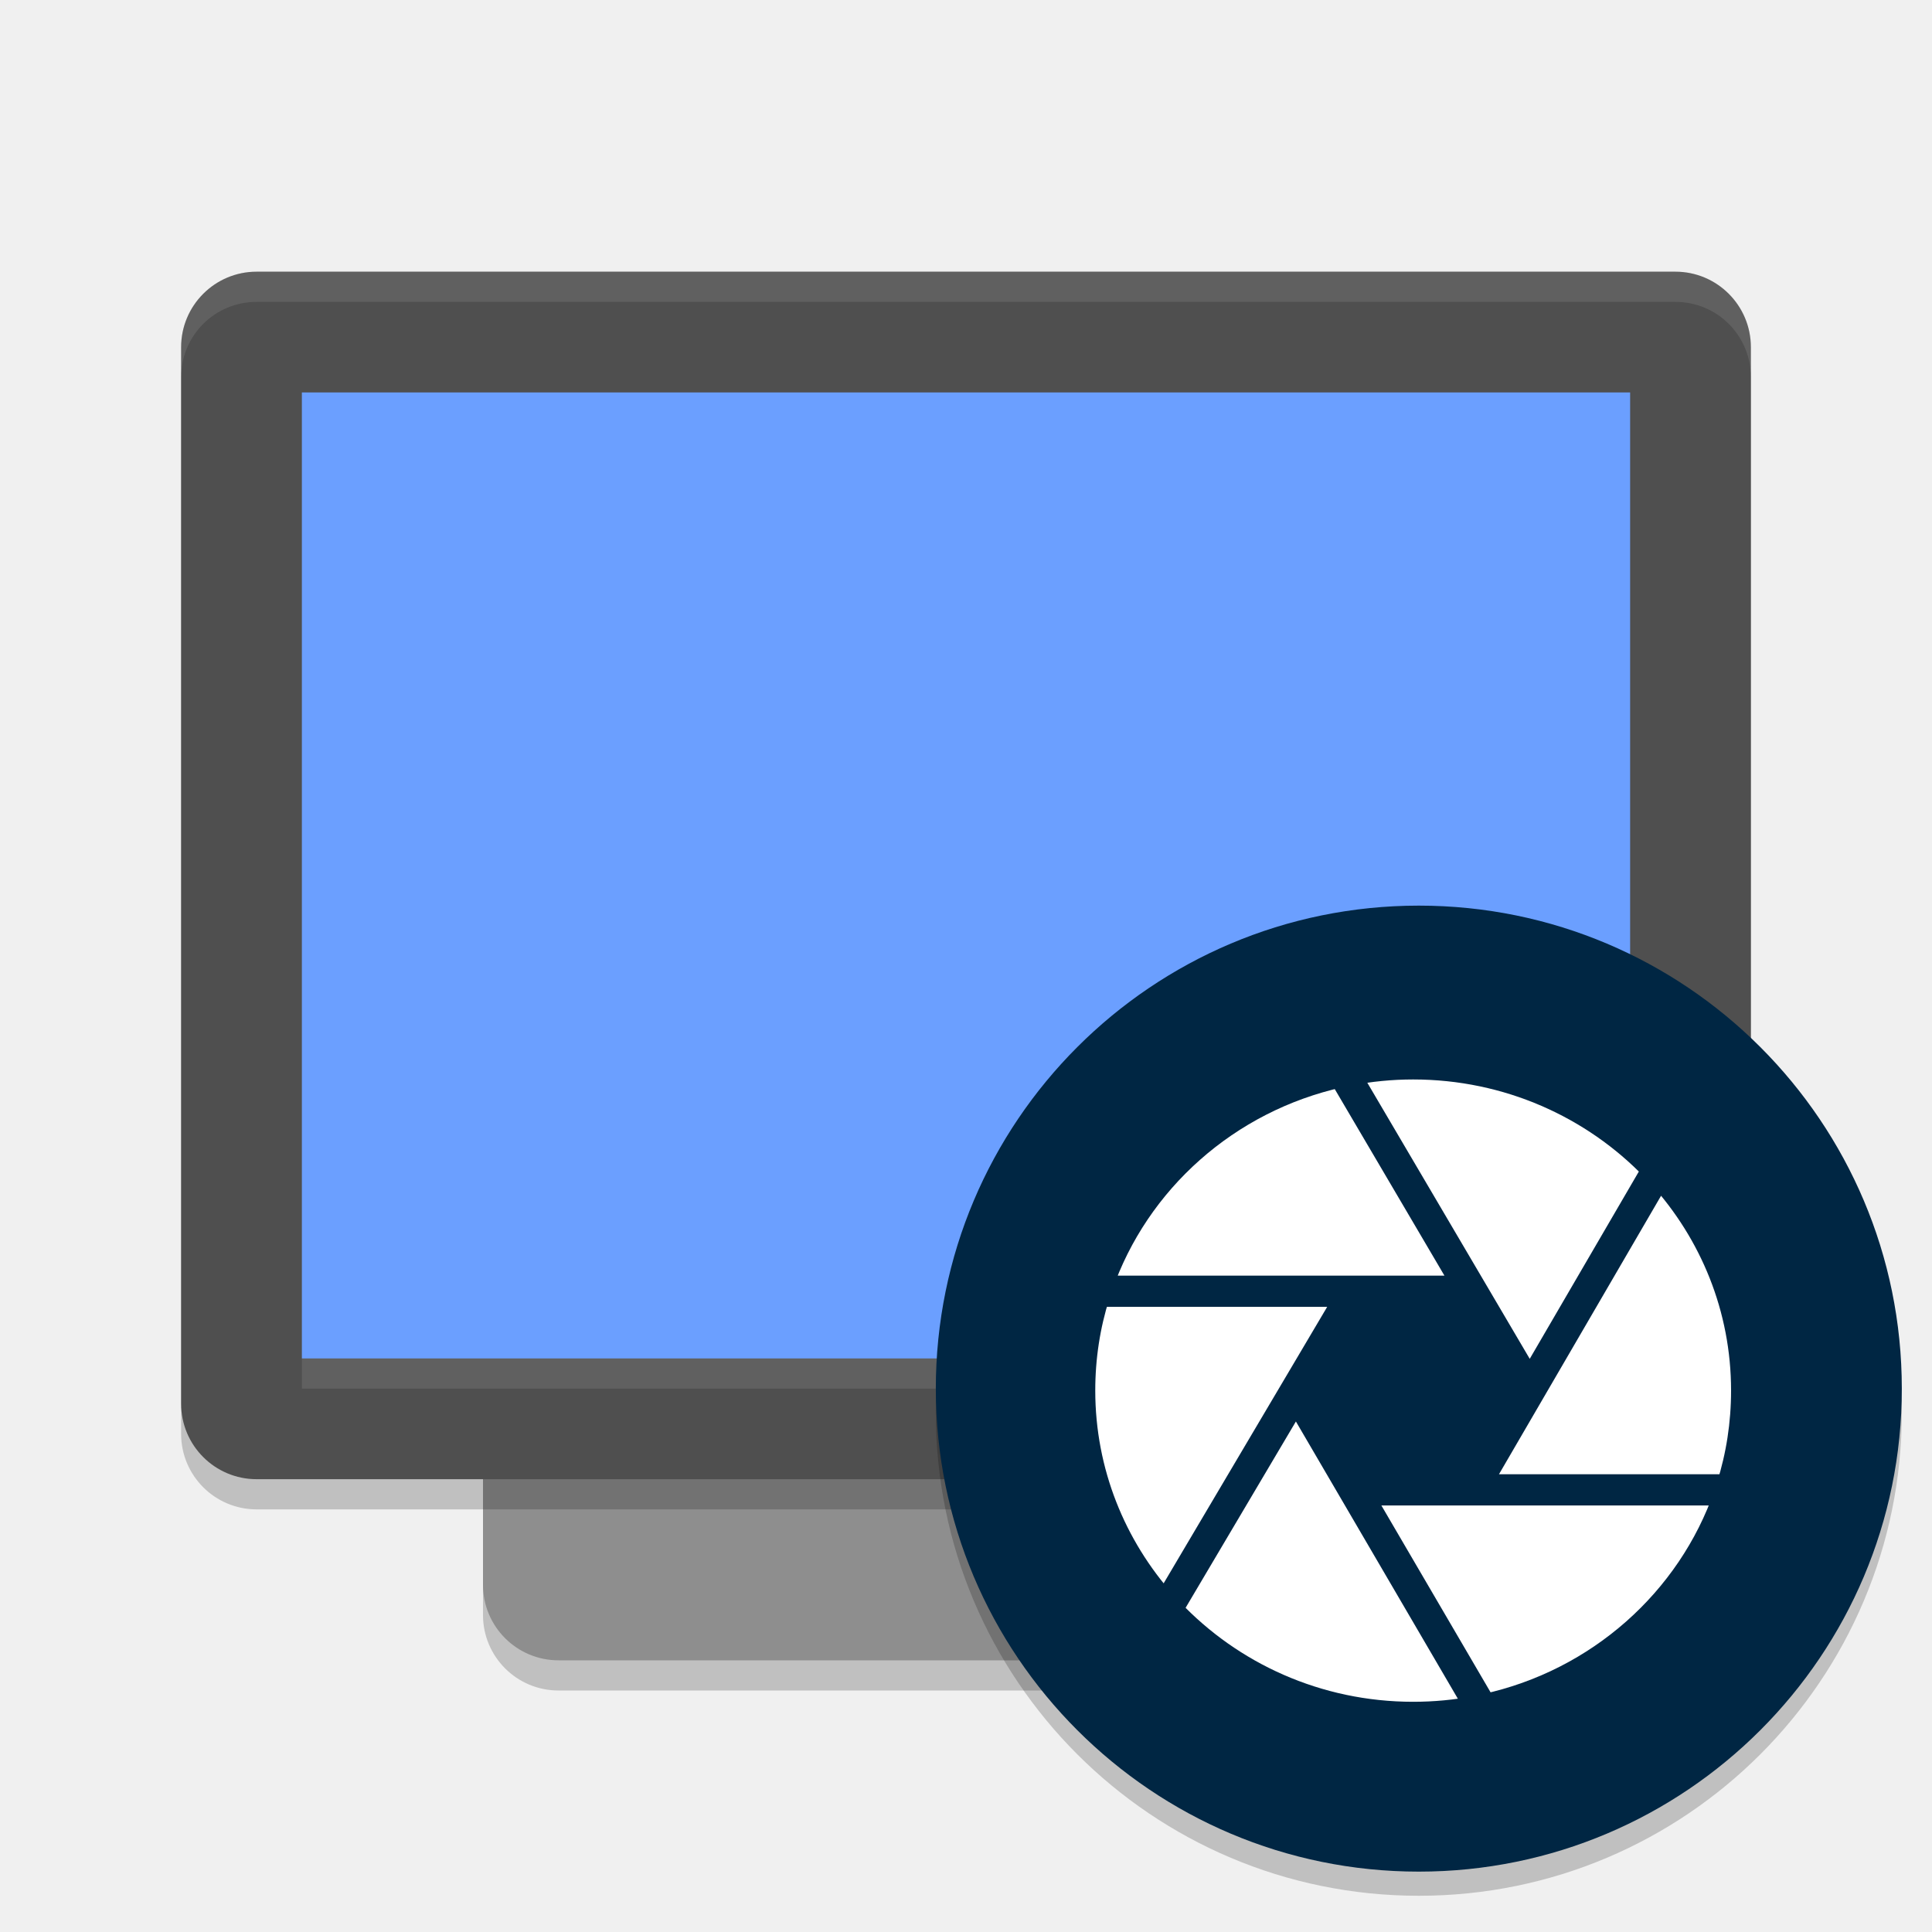
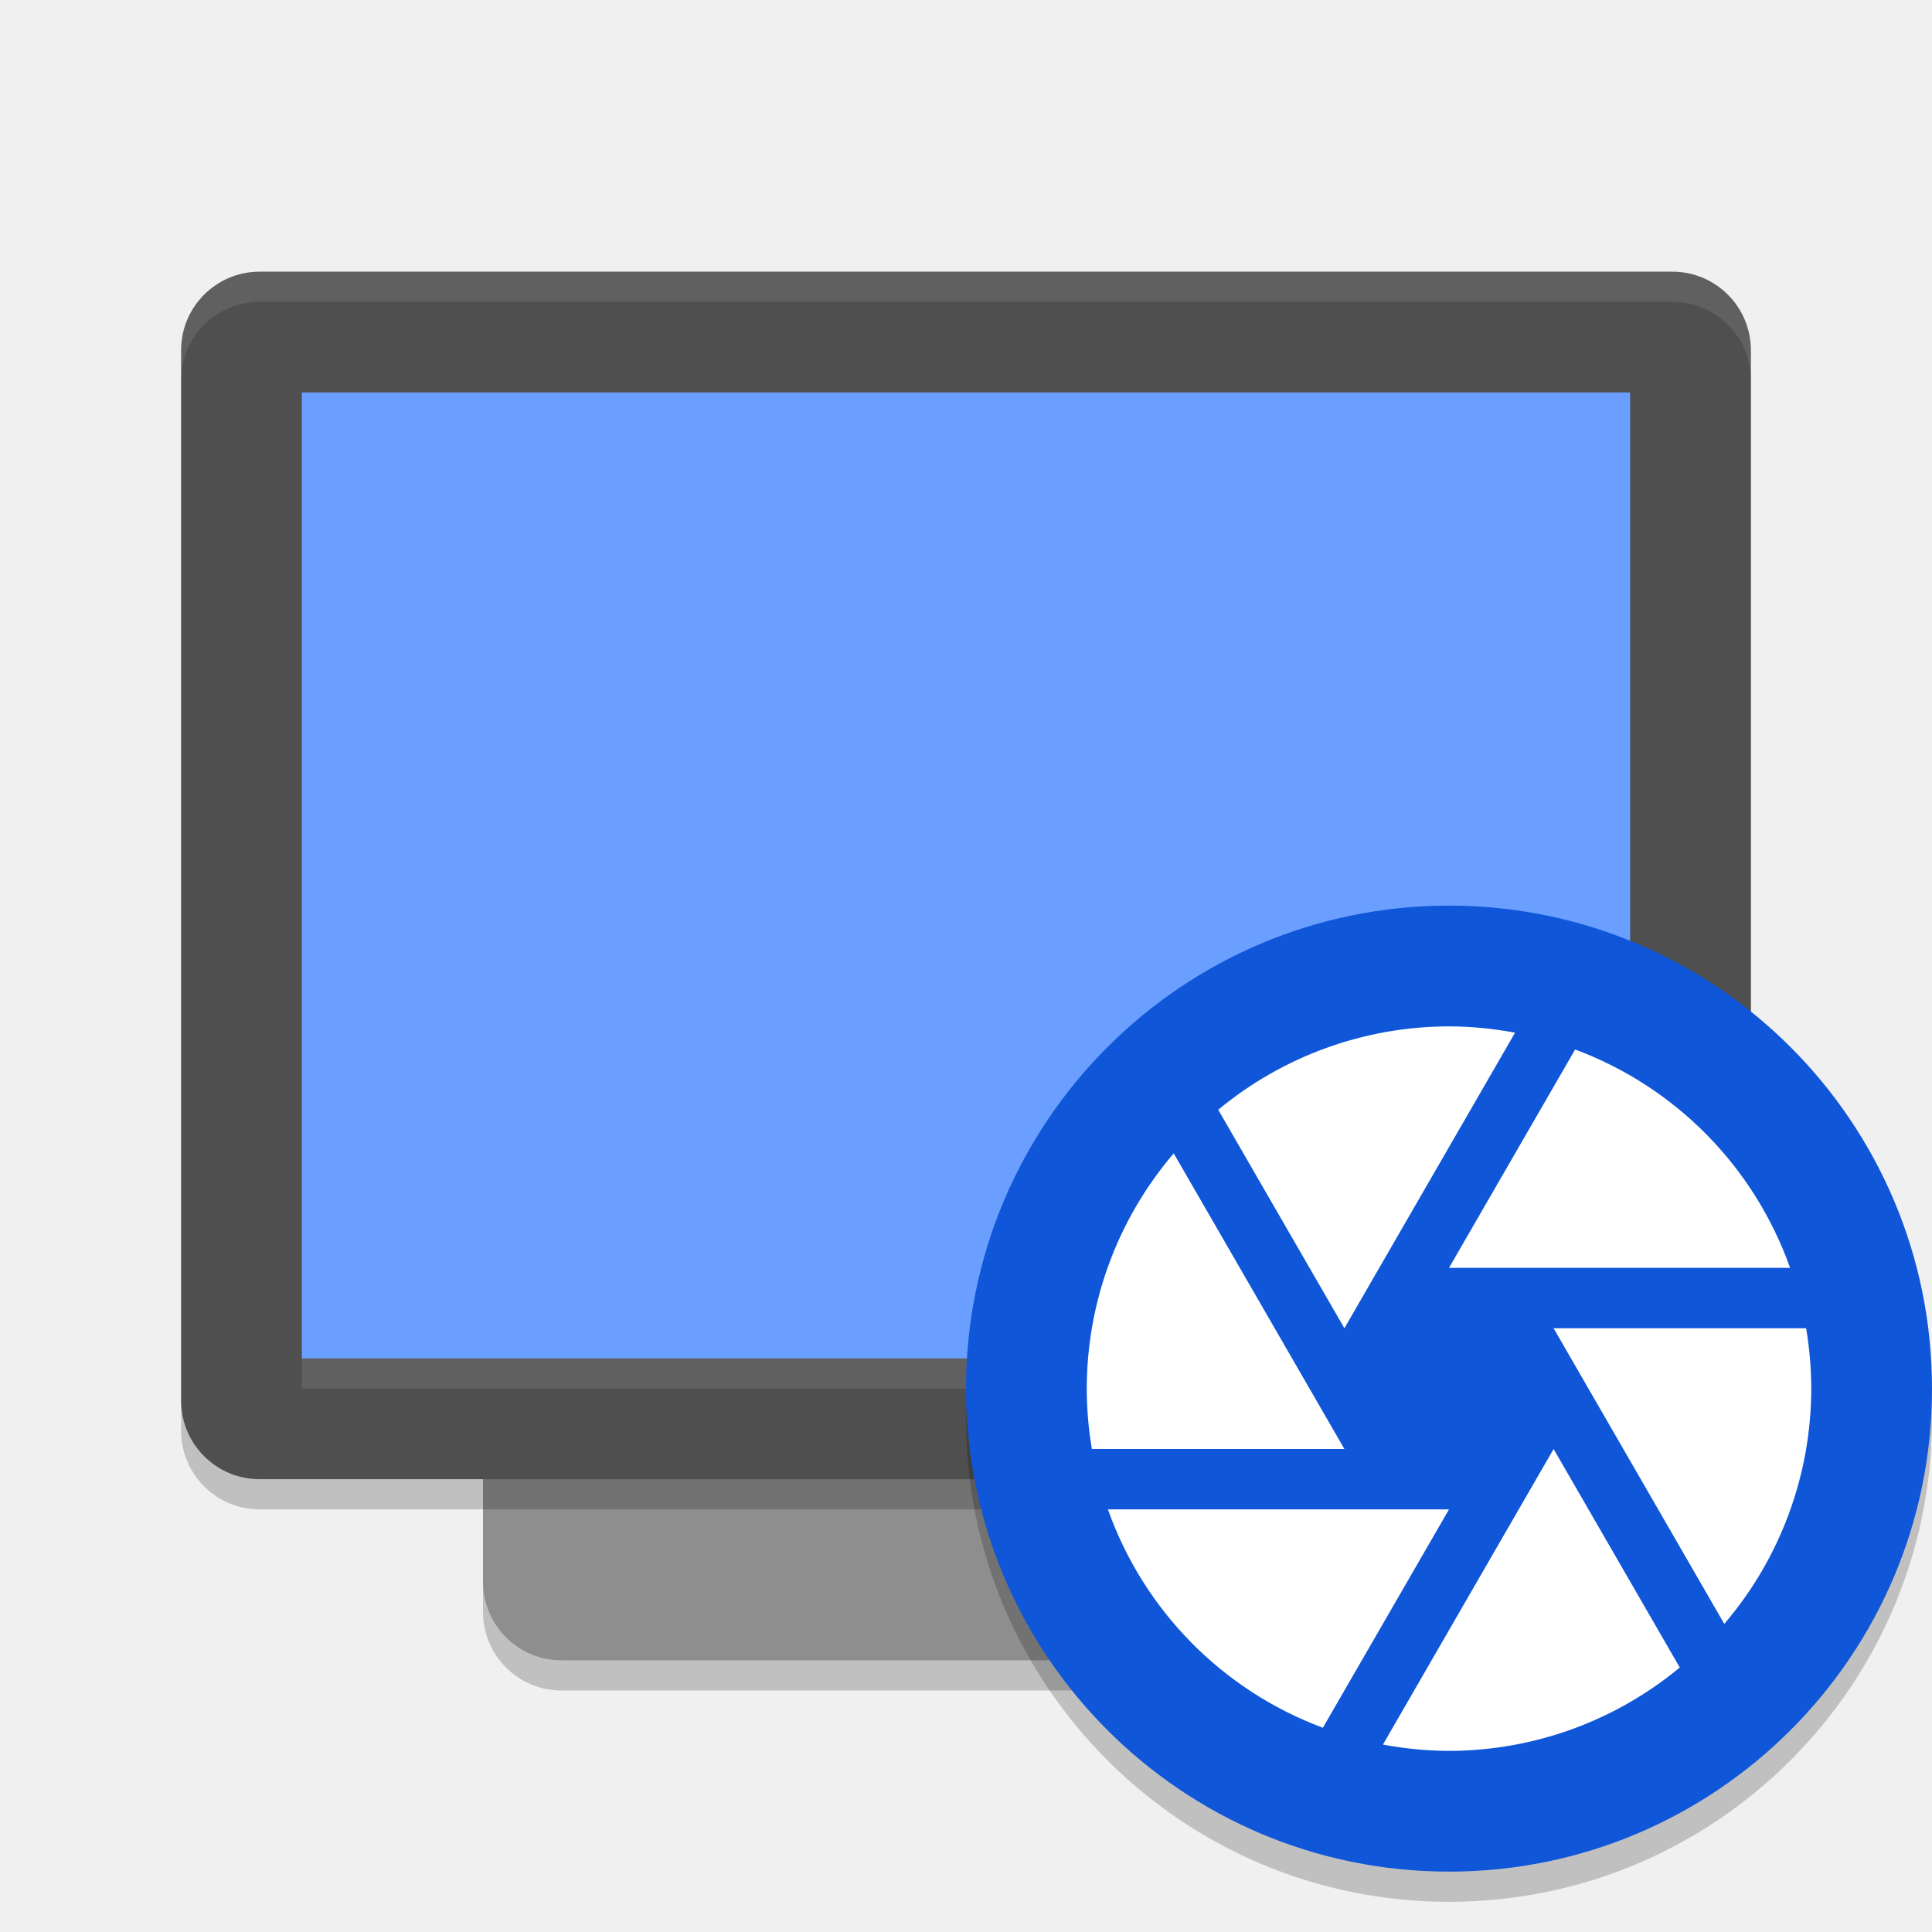
- <svg xmlns="http://www.w3.org/2000/svg" width="64" height="64" version="1" id="svg16">
-   <defs id="defs20" />
-   <g id="layer3" style="display:inline">
-     <rect style="opacity:0.2;stroke-width:1" width="42" height="32" x="-56" y="-48" rx="2.5" ry="2.5" transform="matrix(0,-1,-1,0,0,0)" id="rect2" />
-     <rect style="fill:#8e8e8e;stroke-width:1" width="42" height="32" x="-55" y="-48" rx="2.5" ry="2.5" transform="matrix(0,-1,-1,0,0,0)" id="rect4" />
-     <rect style="opacity:0.2;stroke-width:1" width="40" height="52" x="-50" y="-58" rx="2.5" ry="2.5" transform="matrix(0,-1,-1,0,0,0)" id="rect6" />
-     <rect style="fill:#4f4f4f;stroke-width:1" width="40" height="52" x="-49" y="-58" rx="2.5" ry="2.5" transform="matrix(0,-1,-1,0,0,0)" id="rect8" />
-     <rect style="opacity:1;fill:#6b9fff;fill-opacity:1;stroke-width:1" width="32" height="44" x="-45" y="-54" rx="0" ry="0" transform="matrix(0,-1,-1,0,0,0)" id="rect10" />
-     <path style="opacity:0.1;fill:#ffffff;stroke-width:1" d="M 8.5,9 C 7.115,9 6,10.115 6,11.5 v 1 C 6,11.115 7.115,10 8.5,10 h 47 c 1.385,0 2.5,1.115 2.5,2.5 v -1 C 58,10.115 56.885,9 55.5,9 Z" id="path12" />
-     <rect style="opacity:0.1;fill:#ffffff;stroke-width:1" width="44" height="1" x="10" y="45" id="rect14" />
-   </g>
-   <g id="layer2" style="display:inline">
-     <rect fill="#30a3db" width="28.125" height="28.125" x="-42.97" y="-47.049" rx="14.062" ry="14.062" transform="matrix(0,-1,-1,0,0,0)" id="rect2-3" style="display:inline;opacity:0;stroke:#ffffff;stroke-width:1.5;stroke-miterlimit:4;stroke-dasharray:none;stroke-opacity:1" />
-     <circle style="display:inline;opacity:0.2;stroke-width:1" cx="47" cy="46.8" id="circle18" r="16" />
-     <circle style="display:inline;fill:#002643;fill-opacity:1;stroke:#ffffff;stroke-width:0;stroke-miterlimit:4;stroke-dasharray:none;stroke-opacity:1" cx="47" cy="46" id="circle20" r="16" />
-   </g>
-   <g id="layer4" style="display:inline">
-     <g id="g17147" transform="matrix(0.125,0,0,0.125,0.46875,1.5625)">
-       <path id="path1090" d="m 287.345,330.834 c -2.52,7.975 -3.839,16.405 -3.839,25.177 0,21.531 8.143,41.202 21.56,56.239 l 48.16,-81.416 z" class="st1" style="fill:#ffffff;fill-opacity:1;stroke:#002643;stroke-width:6;stroke-miterlimit:4;stroke-dasharray:none;stroke-opacity:1" />
-       <path id="path1092" d="m 306.695,414.035 c 15.937,16.86 38.738,27.455 64.059,27.455 5.7,0 11.245,-0.532 16.635,-1.557 l -47.695,-81.644 z" class="st1" style="fill:#ffffff;fill-opacity:1;stroke:#002643;stroke-width:6;stroke-miterlimit:4;stroke-dasharray:none;stroke-opacity:1" />
-       <path id="path1094" d="m 434.308,297.493 c -15.898,-16.557 -38.505,-26.924 -63.554,-26.924 -5.778,0 -11.439,0.57 -16.945,1.633 l 47.85,81.34 z" class="st1" style="fill:#ffffff;fill-opacity:1;stroke:#002643;stroke-width:6;stroke-miterlimit:4;stroke-dasharray:none;stroke-opacity:1" />
-       <path id="path1096" d="m 351.442,272.696 c -29.703,6.569 -53.667,27.987 -63.322,55.86 h 96.165 z" class="st1" style="fill:#ffffff;fill-opacity:1;stroke:#002643;stroke-width:6;stroke-miterlimit:4;stroke-dasharray:none;stroke-opacity:1" />
-       <path id="path1098" d="m 454.161,381.188 c 2.52,-7.975 3.839,-16.405 3.839,-25.177 0,-21.797 -8.337,-41.657 -22.025,-56.771 l -47.695,81.948 z" class="st1" style="fill:#ffffff;fill-opacity:1;stroke:#002643;stroke-width:6;stroke-miterlimit:4;stroke-dasharray:none;stroke-opacity:1" />
-       <path id="path1100" d="m 389.792,439.402 c 29.858,-6.494 53.938,-27.987 63.632,-55.936 h -96.321 z" class="st1" style="fill:#ffffff;fill-opacity:1;stroke:#002643;stroke-width:6;stroke-miterlimit:4;stroke-dasharray:none;stroke-opacity:1" />
-     </g>
-   </g>
+ <svg xmlns="http://www.w3.org/2000/svg" width="64" height="64" version="1.1">
+   <rect style="opacity:0.2" width="32" height="42" x="16" y="14" rx="2.6" ry="2.6" />
+   <rect style="fill:#8e8e8e" width="32" height="42" x="16" y="13" rx="2.6" ry="2.6" />
+   <rect style="opacity:0.2" width="52" height="40" x="6" y="10" rx="2.6" ry="2.6" />
+   <rect style="fill:#4f4f4f" width="52" height="40" x="6" y="9" rx="2.6" ry="2.6" />
+   <rect style="fill:#6b9fff" width="44" height="32" x="10" y="13" rx="0" ry="0" />
+   <rect style="opacity:0.1;fill:#ffffff" width="44" height="1" x="10" y="45" />
+   <circle style="opacity:0.2" cx="48" cy="47" r="16" />
+   <circle style="fill:#0f56d9" cx="48" cy="46" r="16" />
+   <path style="fill:#ffffff" d="M 48,34 C 45.208,34.003 42.505,34.98 40.355,36.762 L 44.535,44 50.188,34.209 C 49.466,34.073 48.734,34.003 48,34 Z M 52.178,34.766 48,42 H 59.299 C 58.112,38.654 55.505,36.005 52.178,34.766 Z M 38.881,38.207 C 37.023,40.379 36.002,43.142 36,46 36.001,46.67 36.058,47.339 36.17,48 H 44.535 Z M 51.465,44 57.119,53.793 C 58.977,51.621 59.998,48.858 60,46 59.999,45.33 59.942,44.661 59.83,44 Z M 51.465,48 45.812,57.791 C 46.534,57.927 47.266,57.997 48,58 50.792,57.997 53.495,57.02 55.645,55.238 Z M 36.701,50 C 37.888,53.346 40.495,55.995 43.822,57.234 L 48,50 Z" />
+   <path style="fill:#ffffff;opacity:0.1" d="M 8.6 9 C 7.159 9 6 10.159 6 11.6 L 6 12.6 C 6 11.159 7.159 10 8.6 10 L 55.4 10 C 56.841 10 58 11.159 58 12.6 L 58 11.6 C 58 10.159 56.841 9 55.4 9 L 8.6 9 z" />
</svg>
